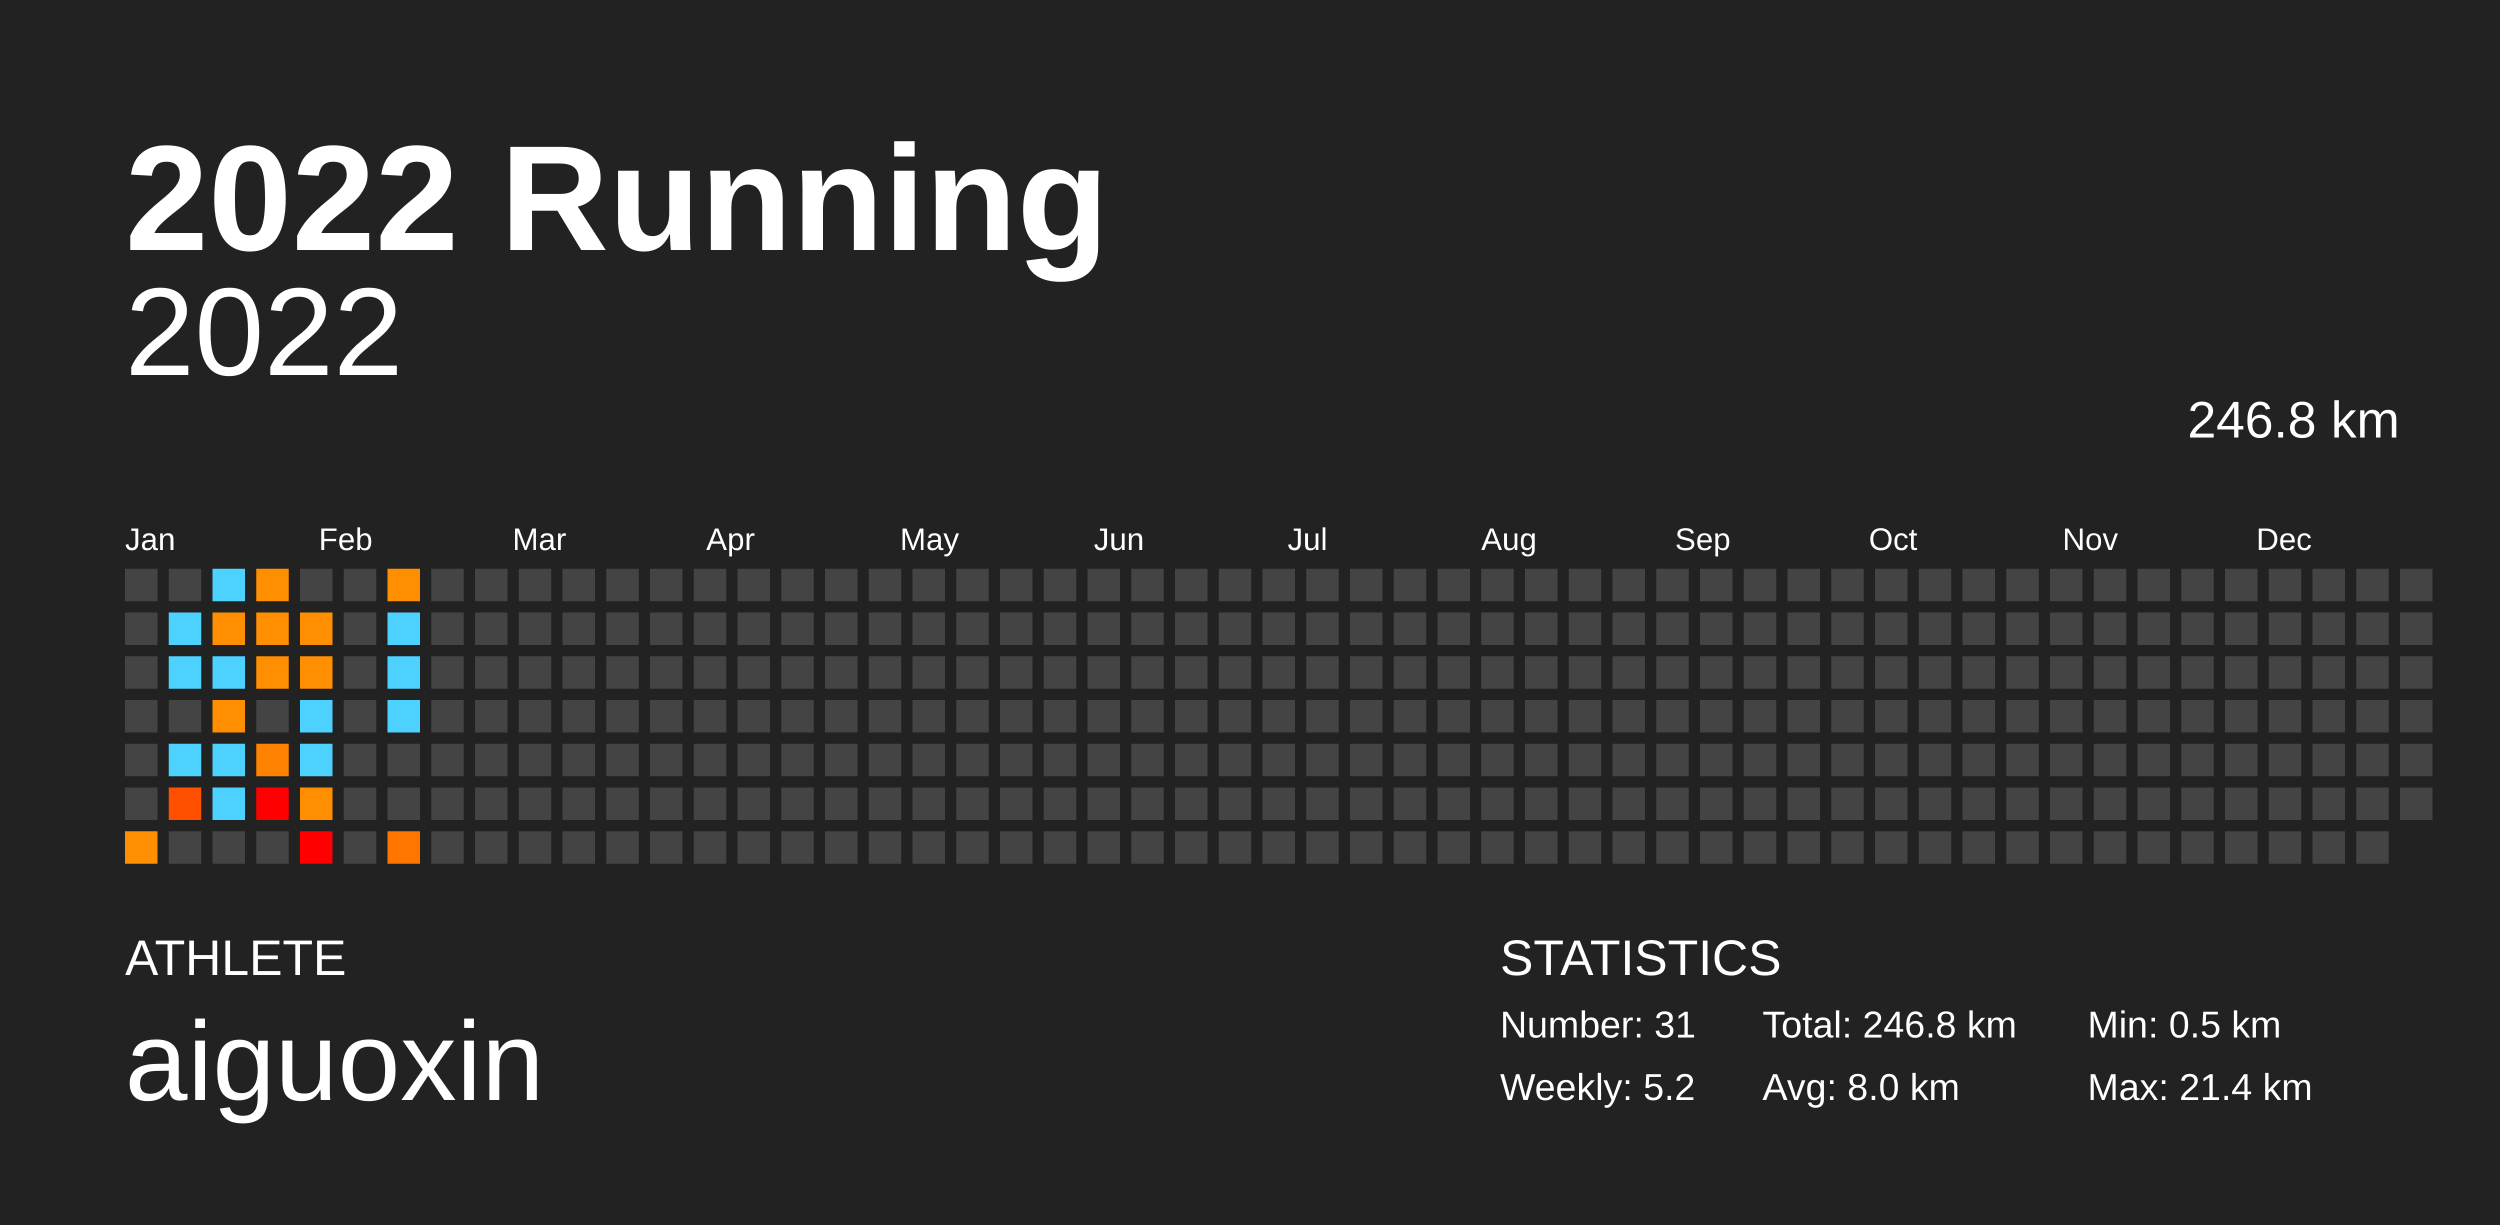
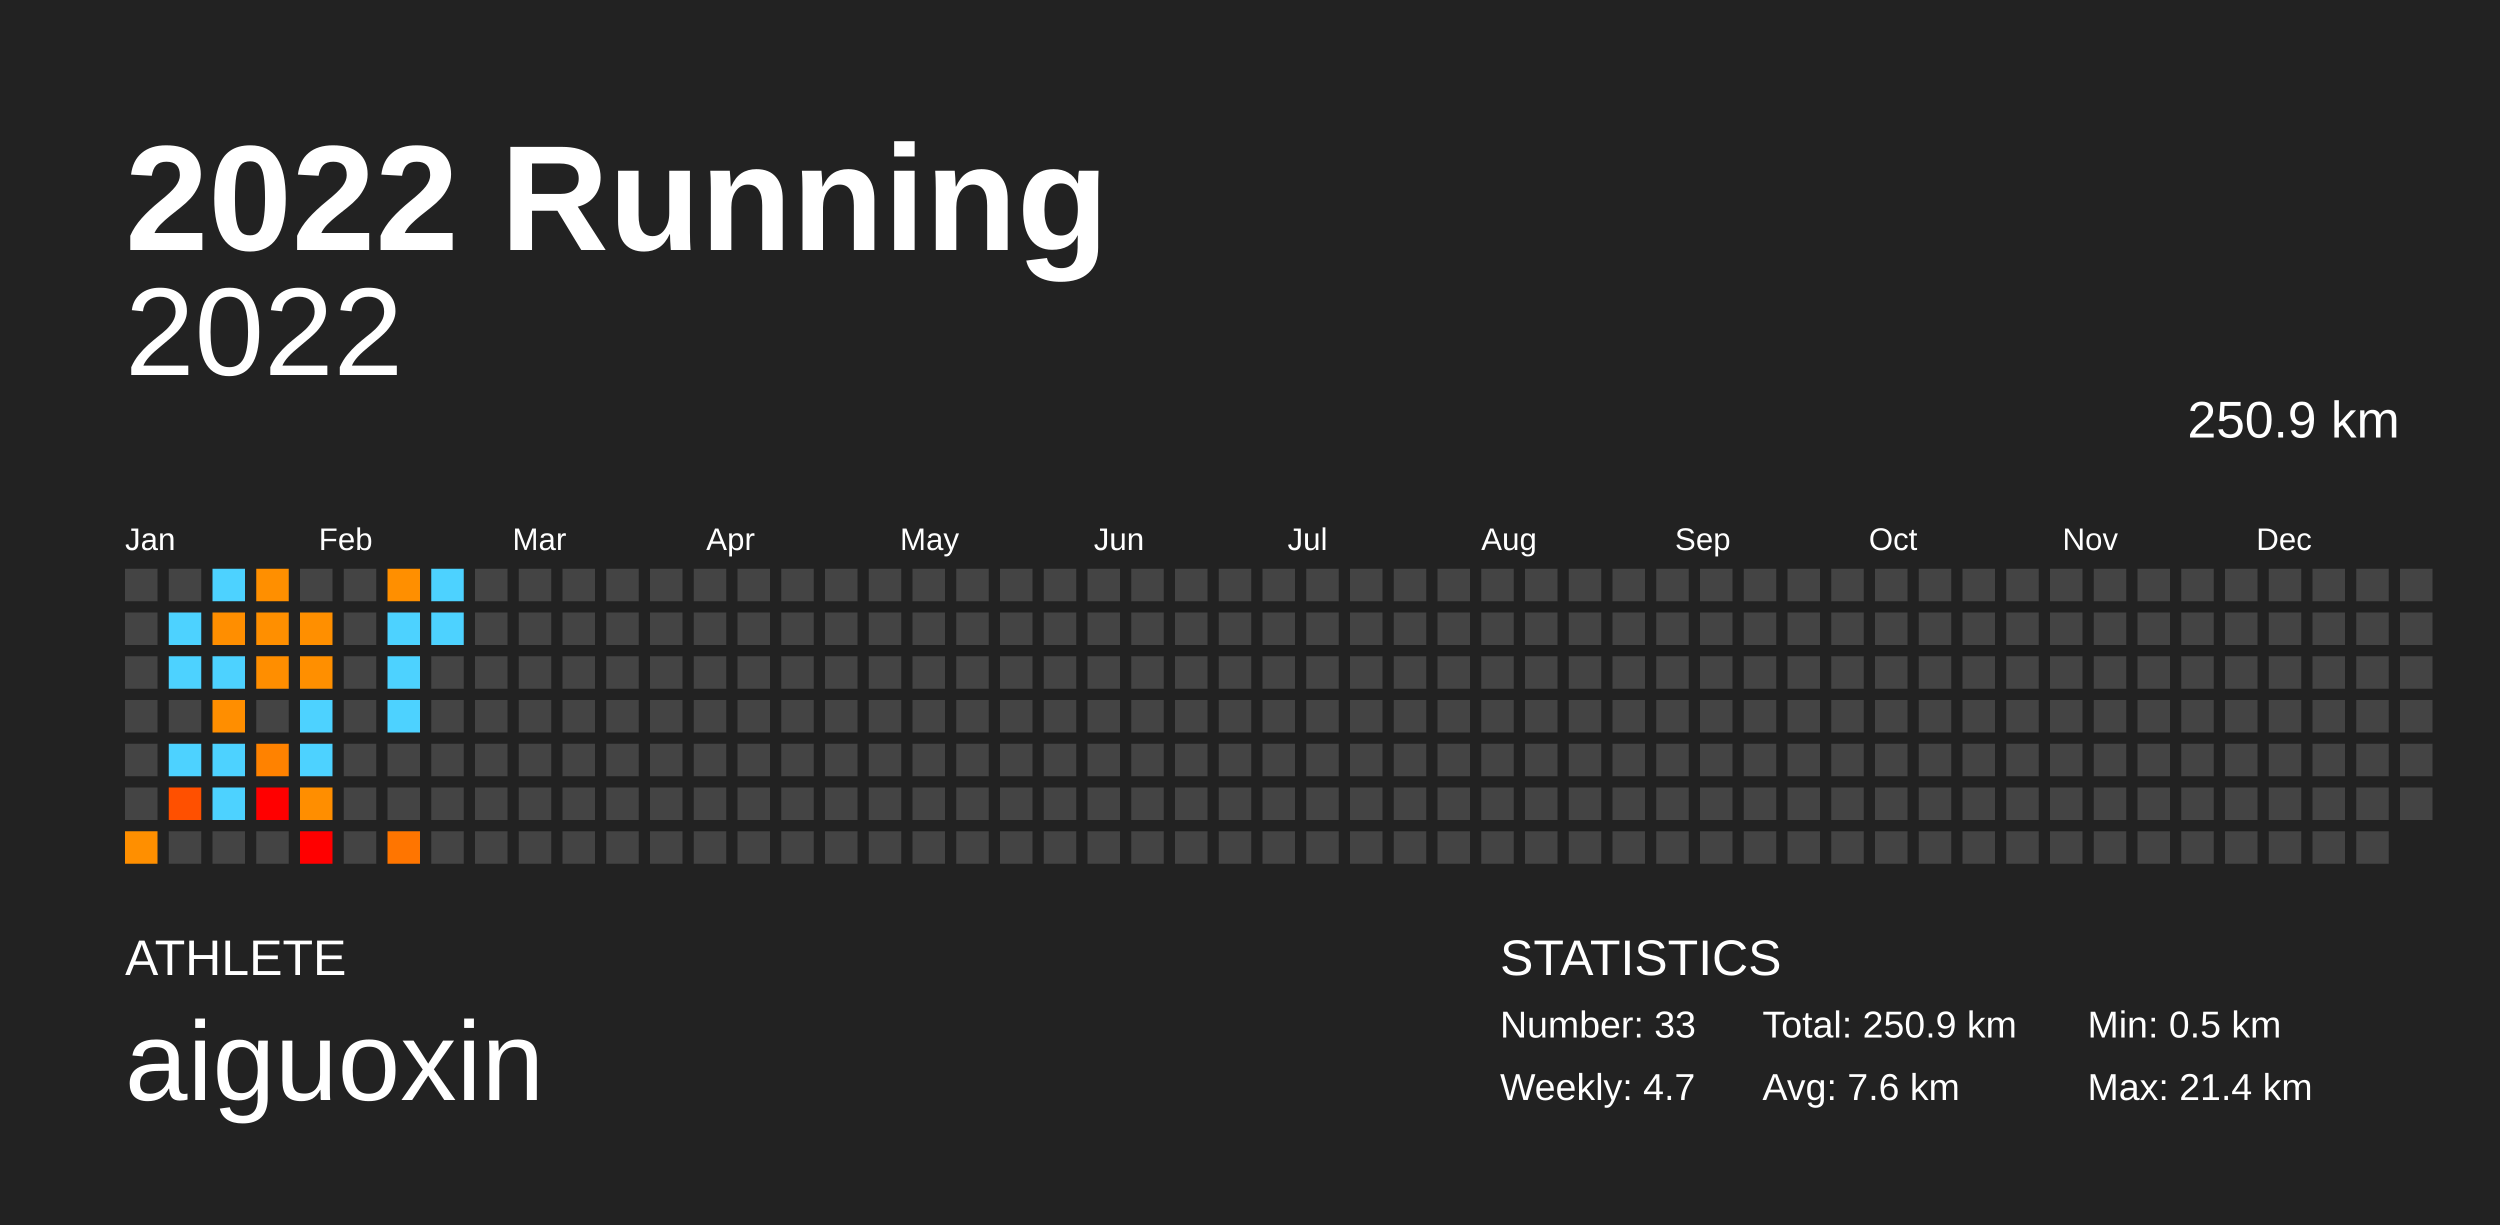
<svg xmlns="http://www.w3.org/2000/svg" baseProfile="full" height="98mm" version="1.1" viewBox="0,0,200,98" width="200mm">
  <defs />
  <rect fill="#222222" height="98" width="200" x="0" y="0" />
  <text fill="#FFFFFF" style="font-size:12px; font-family:Arial; font-weight:bold;" x="10" y="20">2022 Running</text>
  <text fill="#FFFFFF" style="font-size:4px; font-family:Arial" x="10" y="78">ATHLETE</text>
  <text fill="#FFFFFF" style="font-size:9px; font-family:Arial" x="10" y="88">aiguoxin</text>
  <text fill="#FFFFFF" style="font-size:4px; font-family:Arial" x="120" y="78">STATISTICS</text>
-   <text fill="#FFFFFF" style="font-size:3px; font-family:Arial" x="120" y="83">Number: 31</text>
-   <text fill="#FFFFFF" style="font-size:3px; font-family:Arial" x="120" y="88">Weekly: 5.2</text>
-   <text fill="#FFFFFF" style="font-size:3px; font-family:Arial" x="141" y="83">Total: 246.8 km</text>
-   <text fill="#FFFFFF" style="font-size:3px; font-family:Arial" x="141" y="88">Avg: 8.0 km</text>
+   <text fill="#FFFFFF" style="font-size:3px; font-family:Arial" x="120" y="83">Number: 33</text>
+   <text fill="#FFFFFF" style="font-size:3px; font-family:Arial" x="120" y="88">Weekly: 4.7</text>
+   <text fill="#FFFFFF" style="font-size:3px; font-family:Arial" x="141" y="83">Total: 250.9 km</text>
+   <text fill="#FFFFFF" style="font-size:3px; font-family:Arial" x="141" y="88">Avg: 7.6 km</text>
  <text fill="#FFFFFF" style="font-size:3px; font-family:Arial" x="167" y="83">Min: 0.5 km</text>
  <text fill="#FFFFFF" style="font-size:3px; font-family:Arial" x="167" y="88">Max: 21.4 km</text>
  <text alignment-baseline="hanging" fill="#FFFFFF" style="font-size:10.0px; font-family:Arial;" x="10" y="30">2022</text>
-   <text alignment-baseline="hanging" fill="#FFFFFF" style="font-size:4.125px; font-family:Arial;" x="175" y="35">246.8 km</text>
+   <text alignment-baseline="hanging" fill="#FFFFFF" style="font-size:4.125px; font-family:Arial;" x="175" y="35">250.9 km</text>
  <text fill="#FFFFFF" style="font-size:2.5px; font-family:Arial" x="10.0" y="44">Jan</text>
  <text fill="#FFFFFF" style="font-size:2.5px; font-family:Arial" x="25.5" y="44">Feb</text>
  <text fill="#FFFFFF" style="font-size:2.5px; font-family:Arial" x="41.0" y="44">Mar</text>
  <text fill="#FFFFFF" style="font-size:2.5px; font-family:Arial" x="56.5" y="44">Apr</text>
  <text fill="#FFFFFF" style="font-size:2.5px; font-family:Arial" x="72.0" y="44">May</text>
  <text fill="#FFFFFF" style="font-size:2.5px; font-family:Arial" x="87.5" y="44">Jun</text>
  <text fill="#FFFFFF" style="font-size:2.5px; font-family:Arial" x="103.0" y="44">Jul</text>
  <text fill="#FFFFFF" style="font-size:2.5px; font-family:Arial" x="118.5" y="44">Aug</text>
  <text fill="#FFFFFF" style="font-size:2.5px; font-family:Arial" x="134.0" y="44">Sep</text>
  <text fill="#FFFFFF" style="font-size:2.5px; font-family:Arial" x="149.5" y="44">Oct</text>
  <text fill="#FFFFFF" style="font-size:2.5px; font-family:Arial" x="165.0" y="44">Nov</text>
  <text fill="#FFFFFF" style="font-size:2.5px; font-family:Arial" x="180.5" y="44">Dec</text>
  <rect fill="#444444" height="2.6" width="2.6" x="10.0" y="45.5" />
  <rect fill="#444444" height="2.6" width="2.6" x="10.0" y="49.0" />
  <rect fill="#444444" height="2.6" width="2.6" x="10.0" y="52.5" />
  <rect fill="#444444" height="2.6" width="2.6" x="10.0" y="56.0" />
  <rect fill="#444444" height="2.6" width="2.6" x="10.0" y="59.5" />
  <rect fill="#444444" height="2.6" width="2.6" x="10.0" y="63.0" />
  <rect fill="#ff8f00" height="2.6" width="2.6" x="10.0" y="66.5" />
  <rect fill="#444444" height="2.6" width="2.6" x="13.5" y="45.5" />
  <rect fill="#4dd2ff" height="2.6" width="2.6" x="13.5" y="49.0" />
  <rect fill="#4dd2ff" height="2.6" width="2.6" x="13.5" y="52.5" />
  <rect fill="#444444" height="2.6" width="2.6" x="13.5" y="56.0" />
  <rect fill="#4dd2ff" height="2.6" width="2.6" x="13.5" y="59.5" />
  <rect fill="#ff5000" height="2.6" width="2.6" x="13.5" y="63.0" />
  <rect fill="#444444" height="2.6" width="2.6" x="13.5" y="66.5" />
  <rect fill="#4dd2ff" height="2.6" width="2.6" x="17.0" y="45.5" />
  <rect fill="#ff8e00" height="2.6" width="2.6" x="17.0" y="49.0" />
  <rect fill="#4dd2ff" height="2.6" width="2.6" x="17.0" y="52.5" />
  <rect fill="#ff8e00" height="2.6" width="2.6" x="17.0" y="56.0" />
  <rect fill="#4dd2ff" height="2.6" width="2.6" x="17.0" y="59.5" />
  <rect fill="#4dd2ff" height="2.6" width="2.6" x="17.0" y="63.0" />
  <rect fill="#444444" height="2.6" width="2.6" x="17.0" y="66.5" />
  <rect fill="#ff8f00" height="2.6" width="2.6" x="20.5" y="45.5" />
  <rect fill="#ff8f00" height="2.6" width="2.6" x="20.5" y="49.0" />
  <rect fill="#ff8e00" height="2.6" width="2.6" x="20.5" y="52.5" />
  <rect fill="#444444" height="2.6" width="2.6" x="20.5" y="56.0" />
  <rect fill="#ff8200" height="2.6" width="2.6" x="20.5" y="59.5" />
  <rect fill="red" height="2.6" width="2.6" x="20.5" y="63.0" />
  <rect fill="#444444" height="2.6" width="2.6" x="20.5" y="66.5" />
  <rect fill="#444444" height="2.6" width="2.6" x="24.0" y="45.5" />
  <rect fill="#ff8f00" height="2.6" width="2.6" x="24.0" y="49.0" />
  <rect fill="#ff8f00" height="2.6" width="2.6" x="24.0" y="52.5" />
  <rect fill="#4dd2ff" height="2.6" width="2.6" x="24.0" y="56.0" />
  <rect fill="#4dd2ff" height="2.6" width="2.6" x="24.0" y="59.5" />
  <rect fill="#ff8e00" height="2.6" width="2.6" x="24.0" y="63.0" />
  <rect fill="red" height="2.6" width="2.6" x="24.0" y="66.5" />
  <rect fill="#444444" height="2.6" width="2.6" x="27.5" y="45.5" />
  <rect fill="#444444" height="2.6" width="2.6" x="27.5" y="49.0" />
  <rect fill="#444444" height="2.6" width="2.6" x="27.5" y="52.5" />
  <rect fill="#444444" height="2.6" width="2.6" x="27.5" y="56.0" />
  <rect fill="#444444" height="2.6" width="2.6" x="27.5" y="59.5" />
  <rect fill="#444444" height="2.6" width="2.6" x="27.5" y="63.0" />
  <rect fill="#444444" height="2.6" width="2.6" x="27.5" y="66.5" />
  <rect fill="#ff8f00" height="2.6" width="2.6" x="31.0" y="45.5" />
  <rect fill="#4dd2ff" height="2.6" width="2.6" x="31.0" y="49.0" />
  <rect fill="#4dd2ff" height="2.6" width="2.6" x="31.0" y="52.5" />
  <rect fill="#4dd2ff" height="2.6" width="2.6" x="31.0" y="56.0" />
  <rect fill="#444444" height="2.6" width="2.6" x="31.0" y="59.5" />
  <rect fill="#444444" height="2.6" width="2.6" x="31.0" y="63.0" />
  <rect fill="#ff7500" height="2.6" width="2.6" x="31.0" y="66.5" />
-   <rect fill="#444444" height="2.6" width="2.6" x="34.5" y="45.5" />
-   <rect fill="#444444" height="2.6" width="2.6" x="34.5" y="49.0" />
+   <rect fill="#4dd2ff" height="2.6" width="2.6" x="34.5" y="45.5" />
+   <rect fill="#4dd2ff" height="2.6" width="2.6" x="34.5" y="49.0" />
  <rect fill="#444444" height="2.6" width="2.6" x="34.5" y="52.5" />
  <rect fill="#444444" height="2.6" width="2.6" x="34.5" y="56.0" />
  <rect fill="#444444" height="2.6" width="2.6" x="34.5" y="59.5" />
  <rect fill="#444444" height="2.6" width="2.6" x="34.5" y="63.0" />
  <rect fill="#444444" height="2.6" width="2.6" x="34.5" y="66.5" />
  <rect fill="#444444" height="2.6" width="2.6" x="38.0" y="45.5" />
  <rect fill="#444444" height="2.6" width="2.6" x="38.0" y="49.0" />
  <rect fill="#444444" height="2.6" width="2.6" x="38.0" y="52.5" />
  <rect fill="#444444" height="2.6" width="2.6" x="38.0" y="56.0" />
  <rect fill="#444444" height="2.6" width="2.6" x="38.0" y="59.5" />
  <rect fill="#444444" height="2.6" width="2.6" x="38.0" y="63.0" />
  <rect fill="#444444" height="2.6" width="2.6" x="38.0" y="66.5" />
  <rect fill="#444444" height="2.6" width="2.6" x="41.5" y="45.5" />
  <rect fill="#444444" height="2.6" width="2.6" x="41.5" y="49.0" />
  <rect fill="#444444" height="2.6" width="2.6" x="41.5" y="52.5" />
  <rect fill="#444444" height="2.6" width="2.6" x="41.5" y="56.0" />
  <rect fill="#444444" height="2.6" width="2.6" x="41.5" y="59.5" />
  <rect fill="#444444" height="2.6" width="2.6" x="41.5" y="63.0" />
  <rect fill="#444444" height="2.6" width="2.6" x="41.5" y="66.5" />
  <rect fill="#444444" height="2.6" width="2.6" x="45.0" y="45.5" />
  <rect fill="#444444" height="2.6" width="2.6" x="45.0" y="49.0" />
  <rect fill="#444444" height="2.6" width="2.6" x="45.0" y="52.5" />
  <rect fill="#444444" height="2.6" width="2.6" x="45.0" y="56.0" />
  <rect fill="#444444" height="2.6" width="2.6" x="45.0" y="59.5" />
  <rect fill="#444444" height="2.6" width="2.6" x="45.0" y="63.0" />
  <rect fill="#444444" height="2.6" width="2.6" x="45.0" y="66.5" />
  <rect fill="#444444" height="2.6" width="2.6" x="48.5" y="45.5" />
  <rect fill="#444444" height="2.6" width="2.6" x="48.5" y="49.0" />
  <rect fill="#444444" height="2.6" width="2.6" x="48.5" y="52.5" />
  <rect fill="#444444" height="2.6" width="2.6" x="48.5" y="56.0" />
  <rect fill="#444444" height="2.6" width="2.6" x="48.5" y="59.5" />
  <rect fill="#444444" height="2.6" width="2.6" x="48.5" y="63.0" />
  <rect fill="#444444" height="2.6" width="2.6" x="48.5" y="66.5" />
  <rect fill="#444444" height="2.6" width="2.6" x="52.0" y="45.5" />
  <rect fill="#444444" height="2.6" width="2.6" x="52.0" y="49.0" />
  <rect fill="#444444" height="2.6" width="2.6" x="52.0" y="52.5" />
  <rect fill="#444444" height="2.6" width="2.6" x="52.0" y="56.0" />
  <rect fill="#444444" height="2.6" width="2.6" x="52.0" y="59.5" />
  <rect fill="#444444" height="2.6" width="2.6" x="52.0" y="63.0" />
  <rect fill="#444444" height="2.6" width="2.6" x="52.0" y="66.5" />
  <rect fill="#444444" height="2.6" width="2.6" x="55.5" y="45.5" />
  <rect fill="#444444" height="2.6" width="2.6" x="55.5" y="49.0" />
  <rect fill="#444444" height="2.6" width="2.6" x="55.5" y="52.5" />
  <rect fill="#444444" height="2.6" width="2.6" x="55.5" y="56.0" />
  <rect fill="#444444" height="2.6" width="2.6" x="55.5" y="59.5" />
  <rect fill="#444444" height="2.6" width="2.6" x="55.5" y="63.0" />
  <rect fill="#444444" height="2.6" width="2.6" x="55.5" y="66.5" />
  <rect fill="#444444" height="2.6" width="2.6" x="59.0" y="45.5" />
  <rect fill="#444444" height="2.6" width="2.6" x="59.0" y="49.0" />
  <rect fill="#444444" height="2.6" width="2.6" x="59.0" y="52.5" />
  <rect fill="#444444" height="2.6" width="2.6" x="59.0" y="56.0" />
  <rect fill="#444444" height="2.6" width="2.6" x="59.0" y="59.5" />
  <rect fill="#444444" height="2.6" width="2.6" x="59.0" y="63.0" />
  <rect fill="#444444" height="2.6" width="2.6" x="59.0" y="66.5" />
  <rect fill="#444444" height="2.6" width="2.6" x="62.5" y="45.5" />
  <rect fill="#444444" height="2.6" width="2.6" x="62.5" y="49.0" />
  <rect fill="#444444" height="2.6" width="2.6" x="62.5" y="52.5" />
  <rect fill="#444444" height="2.6" width="2.6" x="62.5" y="56.0" />
  <rect fill="#444444" height="2.6" width="2.6" x="62.5" y="59.5" />
  <rect fill="#444444" height="2.6" width="2.6" x="62.5" y="63.0" />
  <rect fill="#444444" height="2.6" width="2.6" x="62.5" y="66.5" />
  <rect fill="#444444" height="2.6" width="2.6" x="66.0" y="45.5" />
  <rect fill="#444444" height="2.6" width="2.6" x="66.0" y="49.0" />
  <rect fill="#444444" height="2.6" width="2.6" x="66.0" y="52.5" />
  <rect fill="#444444" height="2.6" width="2.6" x="66.0" y="56.0" />
  <rect fill="#444444" height="2.6" width="2.6" x="66.0" y="59.5" />
  <rect fill="#444444" height="2.6" width="2.6" x="66.0" y="63.0" />
  <rect fill="#444444" height="2.6" width="2.6" x="66.0" y="66.5" />
  <rect fill="#444444" height="2.6" width="2.6" x="69.5" y="45.5" />
  <rect fill="#444444" height="2.6" width="2.6" x="69.5" y="49.0" />
  <rect fill="#444444" height="2.6" width="2.6" x="69.5" y="52.5" />
  <rect fill="#444444" height="2.6" width="2.6" x="69.5" y="56.0" />
  <rect fill="#444444" height="2.6" width="2.6" x="69.5" y="59.5" />
  <rect fill="#444444" height="2.6" width="2.6" x="69.5" y="63.0" />
  <rect fill="#444444" height="2.6" width="2.6" x="69.5" y="66.5" />
  <rect fill="#444444" height="2.6" width="2.6" x="73.0" y="45.5" />
  <rect fill="#444444" height="2.6" width="2.6" x="73.0" y="49.0" />
  <rect fill="#444444" height="2.6" width="2.6" x="73.0" y="52.5" />
  <rect fill="#444444" height="2.6" width="2.6" x="73.0" y="56.0" />
  <rect fill="#444444" height="2.6" width="2.6" x="73.0" y="59.5" />
  <rect fill="#444444" height="2.6" width="2.6" x="73.0" y="63.0" />
  <rect fill="#444444" height="2.6" width="2.6" x="73.0" y="66.5" />
  <rect fill="#444444" height="2.6" width="2.6" x="76.5" y="45.5" />
  <rect fill="#444444" height="2.6" width="2.6" x="76.5" y="49.0" />
  <rect fill="#444444" height="2.6" width="2.6" x="76.5" y="52.5" />
  <rect fill="#444444" height="2.6" width="2.6" x="76.5" y="56.0" />
  <rect fill="#444444" height="2.6" width="2.6" x="76.5" y="59.5" />
  <rect fill="#444444" height="2.6" width="2.6" x="76.5" y="63.0" />
  <rect fill="#444444" height="2.6" width="2.6" x="76.5" y="66.5" />
  <rect fill="#444444" height="2.6" width="2.6" x="80.0" y="45.5" />
  <rect fill="#444444" height="2.6" width="2.6" x="80.0" y="49.0" />
  <rect fill="#444444" height="2.6" width="2.6" x="80.0" y="52.5" />
  <rect fill="#444444" height="2.6" width="2.6" x="80.0" y="56.0" />
  <rect fill="#444444" height="2.6" width="2.6" x="80.0" y="59.5" />
  <rect fill="#444444" height="2.6" width="2.6" x="80.0" y="63.0" />
  <rect fill="#444444" height="2.6" width="2.6" x="80.0" y="66.5" />
  <rect fill="#444444" height="2.6" width="2.6" x="83.5" y="45.5" />
  <rect fill="#444444" height="2.6" width="2.6" x="83.5" y="49.0" />
  <rect fill="#444444" height="2.6" width="2.6" x="83.5" y="52.5" />
  <rect fill="#444444" height="2.6" width="2.6" x="83.5" y="56.0" />
  <rect fill="#444444" height="2.6" width="2.6" x="83.5" y="59.5" />
  <rect fill="#444444" height="2.6" width="2.6" x="83.5" y="63.0" />
  <rect fill="#444444" height="2.6" width="2.6" x="83.5" y="66.5" />
  <rect fill="#444444" height="2.6" width="2.6" x="87.0" y="45.5" />
  <rect fill="#444444" height="2.6" width="2.6" x="87.0" y="49.0" />
  <rect fill="#444444" height="2.6" width="2.6" x="87.0" y="52.5" />
  <rect fill="#444444" height="2.6" width="2.6" x="87.0" y="56.0" />
  <rect fill="#444444" height="2.6" width="2.6" x="87.0" y="59.5" />
  <rect fill="#444444" height="2.6" width="2.6" x="87.0" y="63.0" />
  <rect fill="#444444" height="2.6" width="2.6" x="87.0" y="66.5" />
  <rect fill="#444444" height="2.6" width="2.6" x="90.5" y="45.5" />
  <rect fill="#444444" height="2.6" width="2.6" x="90.5" y="49.0" />
  <rect fill="#444444" height="2.6" width="2.6" x="90.5" y="52.5" />
  <rect fill="#444444" height="2.6" width="2.6" x="90.5" y="56.0" />
  <rect fill="#444444" height="2.6" width="2.6" x="90.5" y="59.5" />
  <rect fill="#444444" height="2.6" width="2.6" x="90.5" y="63.0" />
  <rect fill="#444444" height="2.6" width="2.6" x="90.5" y="66.5" />
  <rect fill="#444444" height="2.6" width="2.6" x="94.0" y="45.5" />
  <rect fill="#444444" height="2.6" width="2.6" x="94.0" y="49.0" />
  <rect fill="#444444" height="2.6" width="2.6" x="94.0" y="52.5" />
  <rect fill="#444444" height="2.6" width="2.6" x="94.0" y="56.0" />
  <rect fill="#444444" height="2.6" width="2.6" x="94.0" y="59.5" />
  <rect fill="#444444" height="2.6" width="2.6" x="94.0" y="63.0" />
  <rect fill="#444444" height="2.6" width="2.6" x="94.0" y="66.5" />
  <rect fill="#444444" height="2.6" width="2.6" x="97.5" y="45.5" />
  <rect fill="#444444" height="2.6" width="2.6" x="97.5" y="49.0" />
  <rect fill="#444444" height="2.6" width="2.6" x="97.5" y="52.5" />
  <rect fill="#444444" height="2.6" width="2.6" x="97.5" y="56.0" />
  <rect fill="#444444" height="2.6" width="2.6" x="97.5" y="59.5" />
  <rect fill="#444444" height="2.6" width="2.6" x="97.5" y="63.0" />
  <rect fill="#444444" height="2.6" width="2.6" x="97.5" y="66.5" />
  <rect fill="#444444" height="2.6" width="2.6" x="101.0" y="45.5" />
  <rect fill="#444444" height="2.6" width="2.6" x="101.0" y="49.0" />
  <rect fill="#444444" height="2.6" width="2.6" x="101.0" y="52.5" />
  <rect fill="#444444" height="2.6" width="2.6" x="101.0" y="56.0" />
  <rect fill="#444444" height="2.6" width="2.6" x="101.0" y="59.5" />
  <rect fill="#444444" height="2.6" width="2.6" x="101.0" y="63.0" />
  <rect fill="#444444" height="2.6" width="2.6" x="101.0" y="66.5" />
  <rect fill="#444444" height="2.6" width="2.6" x="104.5" y="45.5" />
  <rect fill="#444444" height="2.6" width="2.6" x="104.5" y="49.0" />
  <rect fill="#444444" height="2.6" width="2.6" x="104.5" y="52.5" />
  <rect fill="#444444" height="2.6" width="2.6" x="104.5" y="56.0" />
  <rect fill="#444444" height="2.6" width="2.6" x="104.5" y="59.5" />
  <rect fill="#444444" height="2.6" width="2.6" x="104.5" y="63.0" />
  <rect fill="#444444" height="2.6" width="2.6" x="104.5" y="66.5" />
  <rect fill="#444444" height="2.6" width="2.6" x="108.0" y="45.5" />
  <rect fill="#444444" height="2.6" width="2.6" x="108.0" y="49.0" />
  <rect fill="#444444" height="2.6" width="2.6" x="108.0" y="52.5" />
  <rect fill="#444444" height="2.6" width="2.6" x="108.0" y="56.0" />
  <rect fill="#444444" height="2.6" width="2.6" x="108.0" y="59.5" />
  <rect fill="#444444" height="2.6" width="2.6" x="108.0" y="63.0" />
  <rect fill="#444444" height="2.6" width="2.6" x="108.0" y="66.5" />
  <rect fill="#444444" height="2.6" width="2.6" x="111.5" y="45.5" />
  <rect fill="#444444" height="2.6" width="2.6" x="111.5" y="49.0" />
  <rect fill="#444444" height="2.6" width="2.6" x="111.5" y="52.5" />
  <rect fill="#444444" height="2.6" width="2.6" x="111.5" y="56.0" />
  <rect fill="#444444" height="2.6" width="2.6" x="111.5" y="59.5" />
  <rect fill="#444444" height="2.6" width="2.6" x="111.5" y="63.0" />
  <rect fill="#444444" height="2.6" width="2.6" x="111.5" y="66.5" />
  <rect fill="#444444" height="2.6" width="2.6" x="115.0" y="45.5" />
  <rect fill="#444444" height="2.6" width="2.6" x="115.0" y="49.0" />
  <rect fill="#444444" height="2.6" width="2.6" x="115.0" y="52.5" />
  <rect fill="#444444" height="2.6" width="2.6" x="115.0" y="56.0" />
  <rect fill="#444444" height="2.6" width="2.6" x="115.0" y="59.5" />
  <rect fill="#444444" height="2.6" width="2.6" x="115.0" y="63.0" />
  <rect fill="#444444" height="2.6" width="2.6" x="115.0" y="66.5" />
  <rect fill="#444444" height="2.6" width="2.6" x="118.5" y="45.5" />
  <rect fill="#444444" height="2.6" width="2.6" x="118.5" y="49.0" />
  <rect fill="#444444" height="2.6" width="2.6" x="118.5" y="52.5" />
  <rect fill="#444444" height="2.6" width="2.6" x="118.5" y="56.0" />
  <rect fill="#444444" height="2.6" width="2.6" x="118.5" y="59.5" />
  <rect fill="#444444" height="2.6" width="2.6" x="118.5" y="63.0" />
  <rect fill="#444444" height="2.6" width="2.6" x="118.5" y="66.5" />
  <rect fill="#444444" height="2.6" width="2.6" x="122.0" y="45.5" />
  <rect fill="#444444" height="2.6" width="2.6" x="122.0" y="49.0" />
  <rect fill="#444444" height="2.6" width="2.6" x="122.0" y="52.5" />
  <rect fill="#444444" height="2.6" width="2.6" x="122.0" y="56.0" />
  <rect fill="#444444" height="2.6" width="2.6" x="122.0" y="59.5" />
  <rect fill="#444444" height="2.6" width="2.6" x="122.0" y="63.0" />
  <rect fill="#444444" height="2.6" width="2.6" x="122.0" y="66.5" />
  <rect fill="#444444" height="2.6" width="2.6" x="125.5" y="45.5" />
  <rect fill="#444444" height="2.6" width="2.6" x="125.5" y="49.0" />
  <rect fill="#444444" height="2.6" width="2.6" x="125.5" y="52.5" />
  <rect fill="#444444" height="2.6" width="2.6" x="125.5" y="56.0" />
  <rect fill="#444444" height="2.6" width="2.6" x="125.5" y="59.5" />
  <rect fill="#444444" height="2.6" width="2.6" x="125.5" y="63.0" />
  <rect fill="#444444" height="2.6" width="2.6" x="125.5" y="66.5" />
  <rect fill="#444444" height="2.6" width="2.6" x="129.0" y="45.5" />
  <rect fill="#444444" height="2.6" width="2.6" x="129.0" y="49.0" />
  <rect fill="#444444" height="2.6" width="2.6" x="129.0" y="52.5" />
  <rect fill="#444444" height="2.6" width="2.6" x="129.0" y="56.0" />
  <rect fill="#444444" height="2.6" width="2.6" x="129.0" y="59.5" />
  <rect fill="#444444" height="2.6" width="2.6" x="129.0" y="63.0" />
  <rect fill="#444444" height="2.6" width="2.6" x="129.0" y="66.5" />
  <rect fill="#444444" height="2.6" width="2.6" x="132.5" y="45.5" />
  <rect fill="#444444" height="2.6" width="2.6" x="132.5" y="49.0" />
  <rect fill="#444444" height="2.6" width="2.6" x="132.5" y="52.5" />
  <rect fill="#444444" height="2.6" width="2.6" x="132.5" y="56.0" />
  <rect fill="#444444" height="2.6" width="2.6" x="132.5" y="59.5" />
  <rect fill="#444444" height="2.6" width="2.6" x="132.5" y="63.0" />
  <rect fill="#444444" height="2.6" width="2.6" x="132.5" y="66.5" />
  <rect fill="#444444" height="2.6" width="2.6" x="136.0" y="45.5" />
  <rect fill="#444444" height="2.6" width="2.6" x="136.0" y="49.0" />
  <rect fill="#444444" height="2.6" width="2.6" x="136.0" y="52.5" />
  <rect fill="#444444" height="2.6" width="2.6" x="136.0" y="56.0" />
  <rect fill="#444444" height="2.6" width="2.6" x="136.0" y="59.5" />
  <rect fill="#444444" height="2.6" width="2.6" x="136.0" y="63.0" />
  <rect fill="#444444" height="2.6" width="2.6" x="136.0" y="66.5" />
  <rect fill="#444444" height="2.6" width="2.6" x="139.5" y="45.5" />
  <rect fill="#444444" height="2.6" width="2.6" x="139.5" y="49.0" />
  <rect fill="#444444" height="2.6" width="2.6" x="139.5" y="52.5" />
  <rect fill="#444444" height="2.6" width="2.6" x="139.5" y="56.0" />
  <rect fill="#444444" height="2.6" width="2.6" x="139.5" y="59.5" />
  <rect fill="#444444" height="2.6" width="2.6" x="139.5" y="63.0" />
  <rect fill="#444444" height="2.6" width="2.6" x="139.5" y="66.5" />
  <rect fill="#444444" height="2.6" width="2.6" x="143.0" y="45.5" />
  <rect fill="#444444" height="2.6" width="2.6" x="143.0" y="49.0" />
  <rect fill="#444444" height="2.6" width="2.6" x="143.0" y="52.5" />
  <rect fill="#444444" height="2.6" width="2.6" x="143.0" y="56.0" />
  <rect fill="#444444" height="2.6" width="2.6" x="143.0" y="59.5" />
  <rect fill="#444444" height="2.6" width="2.6" x="143.0" y="63.0" />
  <rect fill="#444444" height="2.6" width="2.6" x="143.0" y="66.5" />
  <rect fill="#444444" height="2.6" width="2.6" x="146.5" y="45.5" />
  <rect fill="#444444" height="2.6" width="2.6" x="146.5" y="49.0" />
  <rect fill="#444444" height="2.6" width="2.6" x="146.5" y="52.5" />
  <rect fill="#444444" height="2.6" width="2.6" x="146.5" y="56.0" />
  <rect fill="#444444" height="2.6" width="2.6" x="146.5" y="59.5" />
  <rect fill="#444444" height="2.6" width="2.6" x="146.5" y="63.0" />
  <rect fill="#444444" height="2.6" width="2.6" x="146.5" y="66.5" />
  <rect fill="#444444" height="2.6" width="2.6" x="150.0" y="45.5" />
  <rect fill="#444444" height="2.6" width="2.6" x="150.0" y="49.0" />
  <rect fill="#444444" height="2.6" width="2.6" x="150.0" y="52.5" />
  <rect fill="#444444" height="2.6" width="2.6" x="150.0" y="56.0" />
  <rect fill="#444444" height="2.6" width="2.6" x="150.0" y="59.5" />
  <rect fill="#444444" height="2.6" width="2.6" x="150.0" y="63.0" />
  <rect fill="#444444" height="2.6" width="2.6" x="150.0" y="66.5" />
  <rect fill="#444444" height="2.6" width="2.6" x="153.5" y="45.5" />
  <rect fill="#444444" height="2.6" width="2.6" x="153.5" y="49.0" />
  <rect fill="#444444" height="2.6" width="2.6" x="153.5" y="52.5" />
  <rect fill="#444444" height="2.6" width="2.6" x="153.5" y="56.0" />
  <rect fill="#444444" height="2.6" width="2.6" x="153.5" y="59.5" />
  <rect fill="#444444" height="2.6" width="2.6" x="153.5" y="63.0" />
  <rect fill="#444444" height="2.6" width="2.6" x="153.5" y="66.5" />
  <rect fill="#444444" height="2.6" width="2.6" x="157.0" y="45.5" />
  <rect fill="#444444" height="2.6" width="2.6" x="157.0" y="49.0" />
  <rect fill="#444444" height="2.6" width="2.6" x="157.0" y="52.5" />
  <rect fill="#444444" height="2.6" width="2.6" x="157.0" y="56.0" />
  <rect fill="#444444" height="2.6" width="2.6" x="157.0" y="59.5" />
  <rect fill="#444444" height="2.6" width="2.6" x="157.0" y="63.0" />
  <rect fill="#444444" height="2.6" width="2.6" x="157.0" y="66.5" />
  <rect fill="#444444" height="2.6" width="2.6" x="160.5" y="45.5" />
  <rect fill="#444444" height="2.6" width="2.6" x="160.5" y="49.0" />
  <rect fill="#444444" height="2.6" width="2.6" x="160.5" y="52.5" />
  <rect fill="#444444" height="2.6" width="2.6" x="160.5" y="56.0" />
  <rect fill="#444444" height="2.6" width="2.6" x="160.5" y="59.5" />
  <rect fill="#444444" height="2.6" width="2.6" x="160.5" y="63.0" />
  <rect fill="#444444" height="2.6" width="2.6" x="160.5" y="66.5" />
  <rect fill="#444444" height="2.6" width="2.6" x="164.0" y="45.5" />
  <rect fill="#444444" height="2.6" width="2.6" x="164.0" y="49.0" />
  <rect fill="#444444" height="2.6" width="2.6" x="164.0" y="52.5" />
  <rect fill="#444444" height="2.6" width="2.6" x="164.0" y="56.0" />
  <rect fill="#444444" height="2.6" width="2.6" x="164.0" y="59.5" />
  <rect fill="#444444" height="2.6" width="2.6" x="164.0" y="63.0" />
  <rect fill="#444444" height="2.6" width="2.6" x="164.0" y="66.5" />
  <rect fill="#444444" height="2.6" width="2.6" x="167.5" y="45.5" />
  <rect fill="#444444" height="2.6" width="2.6" x="167.5" y="49.0" />
  <rect fill="#444444" height="2.6" width="2.6" x="167.5" y="52.5" />
  <rect fill="#444444" height="2.6" width="2.6" x="167.5" y="56.0" />
  <rect fill="#444444" height="2.6" width="2.6" x="167.5" y="59.5" />
  <rect fill="#444444" height="2.6" width="2.6" x="167.5" y="63.0" />
  <rect fill="#444444" height="2.6" width="2.6" x="167.5" y="66.5" />
  <rect fill="#444444" height="2.6" width="2.6" x="171.0" y="45.5" />
  <rect fill="#444444" height="2.6" width="2.6" x="171.0" y="49.0" />
  <rect fill="#444444" height="2.6" width="2.6" x="171.0" y="52.5" />
  <rect fill="#444444" height="2.6" width="2.6" x="171.0" y="56.0" />
  <rect fill="#444444" height="2.6" width="2.6" x="171.0" y="59.5" />
  <rect fill="#444444" height="2.6" width="2.6" x="171.0" y="63.0" />
  <rect fill="#444444" height="2.6" width="2.6" x="171.0" y="66.5" />
  <rect fill="#444444" height="2.6" width="2.6" x="174.5" y="45.5" />
  <rect fill="#444444" height="2.6" width="2.6" x="174.5" y="49.0" />
  <rect fill="#444444" height="2.6" width="2.6" x="174.5" y="52.5" />
  <rect fill="#444444" height="2.6" width="2.6" x="174.5" y="56.0" />
  <rect fill="#444444" height="2.6" width="2.6" x="174.5" y="59.5" />
  <rect fill="#444444" height="2.6" width="2.6" x="174.5" y="63.0" />
  <rect fill="#444444" height="2.6" width="2.6" x="174.5" y="66.5" />
  <rect fill="#444444" height="2.6" width="2.6" x="178.0" y="45.5" />
  <rect fill="#444444" height="2.6" width="2.6" x="178.0" y="49.0" />
  <rect fill="#444444" height="2.6" width="2.6" x="178.0" y="52.5" />
  <rect fill="#444444" height="2.6" width="2.6" x="178.0" y="56.0" />
  <rect fill="#444444" height="2.6" width="2.6" x="178.0" y="59.5" />
  <rect fill="#444444" height="2.6" width="2.6" x="178.0" y="63.0" />
  <rect fill="#444444" height="2.6" width="2.6" x="178.0" y="66.5" />
  <rect fill="#444444" height="2.6" width="2.6" x="181.5" y="45.5" />
  <rect fill="#444444" height="2.6" width="2.6" x="181.5" y="49.0" />
  <rect fill="#444444" height="2.6" width="2.6" x="181.5" y="52.5" />
  <rect fill="#444444" height="2.6" width="2.6" x="181.5" y="56.0" />
  <rect fill="#444444" height="2.6" width="2.6" x="181.5" y="59.5" />
  <rect fill="#444444" height="2.6" width="2.6" x="181.5" y="63.0" />
  <rect fill="#444444" height="2.6" width="2.6" x="181.5" y="66.5" />
  <rect fill="#444444" height="2.6" width="2.6" x="185.0" y="45.5" />
  <rect fill="#444444" height="2.6" width="2.6" x="185.0" y="49.0" />
  <rect fill="#444444" height="2.6" width="2.6" x="185.0" y="52.5" />
  <rect fill="#444444" height="2.6" width="2.6" x="185.0" y="56.0" />
  <rect fill="#444444" height="2.6" width="2.6" x="185.0" y="59.5" />
  <rect fill="#444444" height="2.6" width="2.6" x="185.0" y="63.0" />
  <rect fill="#444444" height="2.6" width="2.6" x="185.0" y="66.5" />
  <rect fill="#444444" height="2.6" width="2.6" x="188.5" y="45.5" />
  <rect fill="#444444" height="2.6" width="2.6" x="188.5" y="49.0" />
  <rect fill="#444444" height="2.6" width="2.6" x="188.5" y="52.5" />
  <rect fill="#444444" height="2.6" width="2.6" x="188.5" y="56.0" />
  <rect fill="#444444" height="2.6" width="2.6" x="188.5" y="59.5" />
  <rect fill="#444444" height="2.6" width="2.6" x="188.5" y="63.0" />
  <rect fill="#444444" height="2.6" width="2.6" x="188.5" y="66.5" />
  <rect fill="#444444" height="2.6" width="2.6" x="192.0" y="45.5" />
  <rect fill="#444444" height="2.6" width="2.6" x="192.0" y="49.0" />
  <rect fill="#444444" height="2.6" width="2.6" x="192.0" y="52.5" />
  <rect fill="#444444" height="2.6" width="2.6" x="192.0" y="56.0" />
  <rect fill="#444444" height="2.6" width="2.6" x="192.0" y="59.5" />
  <rect fill="#444444" height="2.6" width="2.6" x="192.0" y="63.0" />
</svg>
